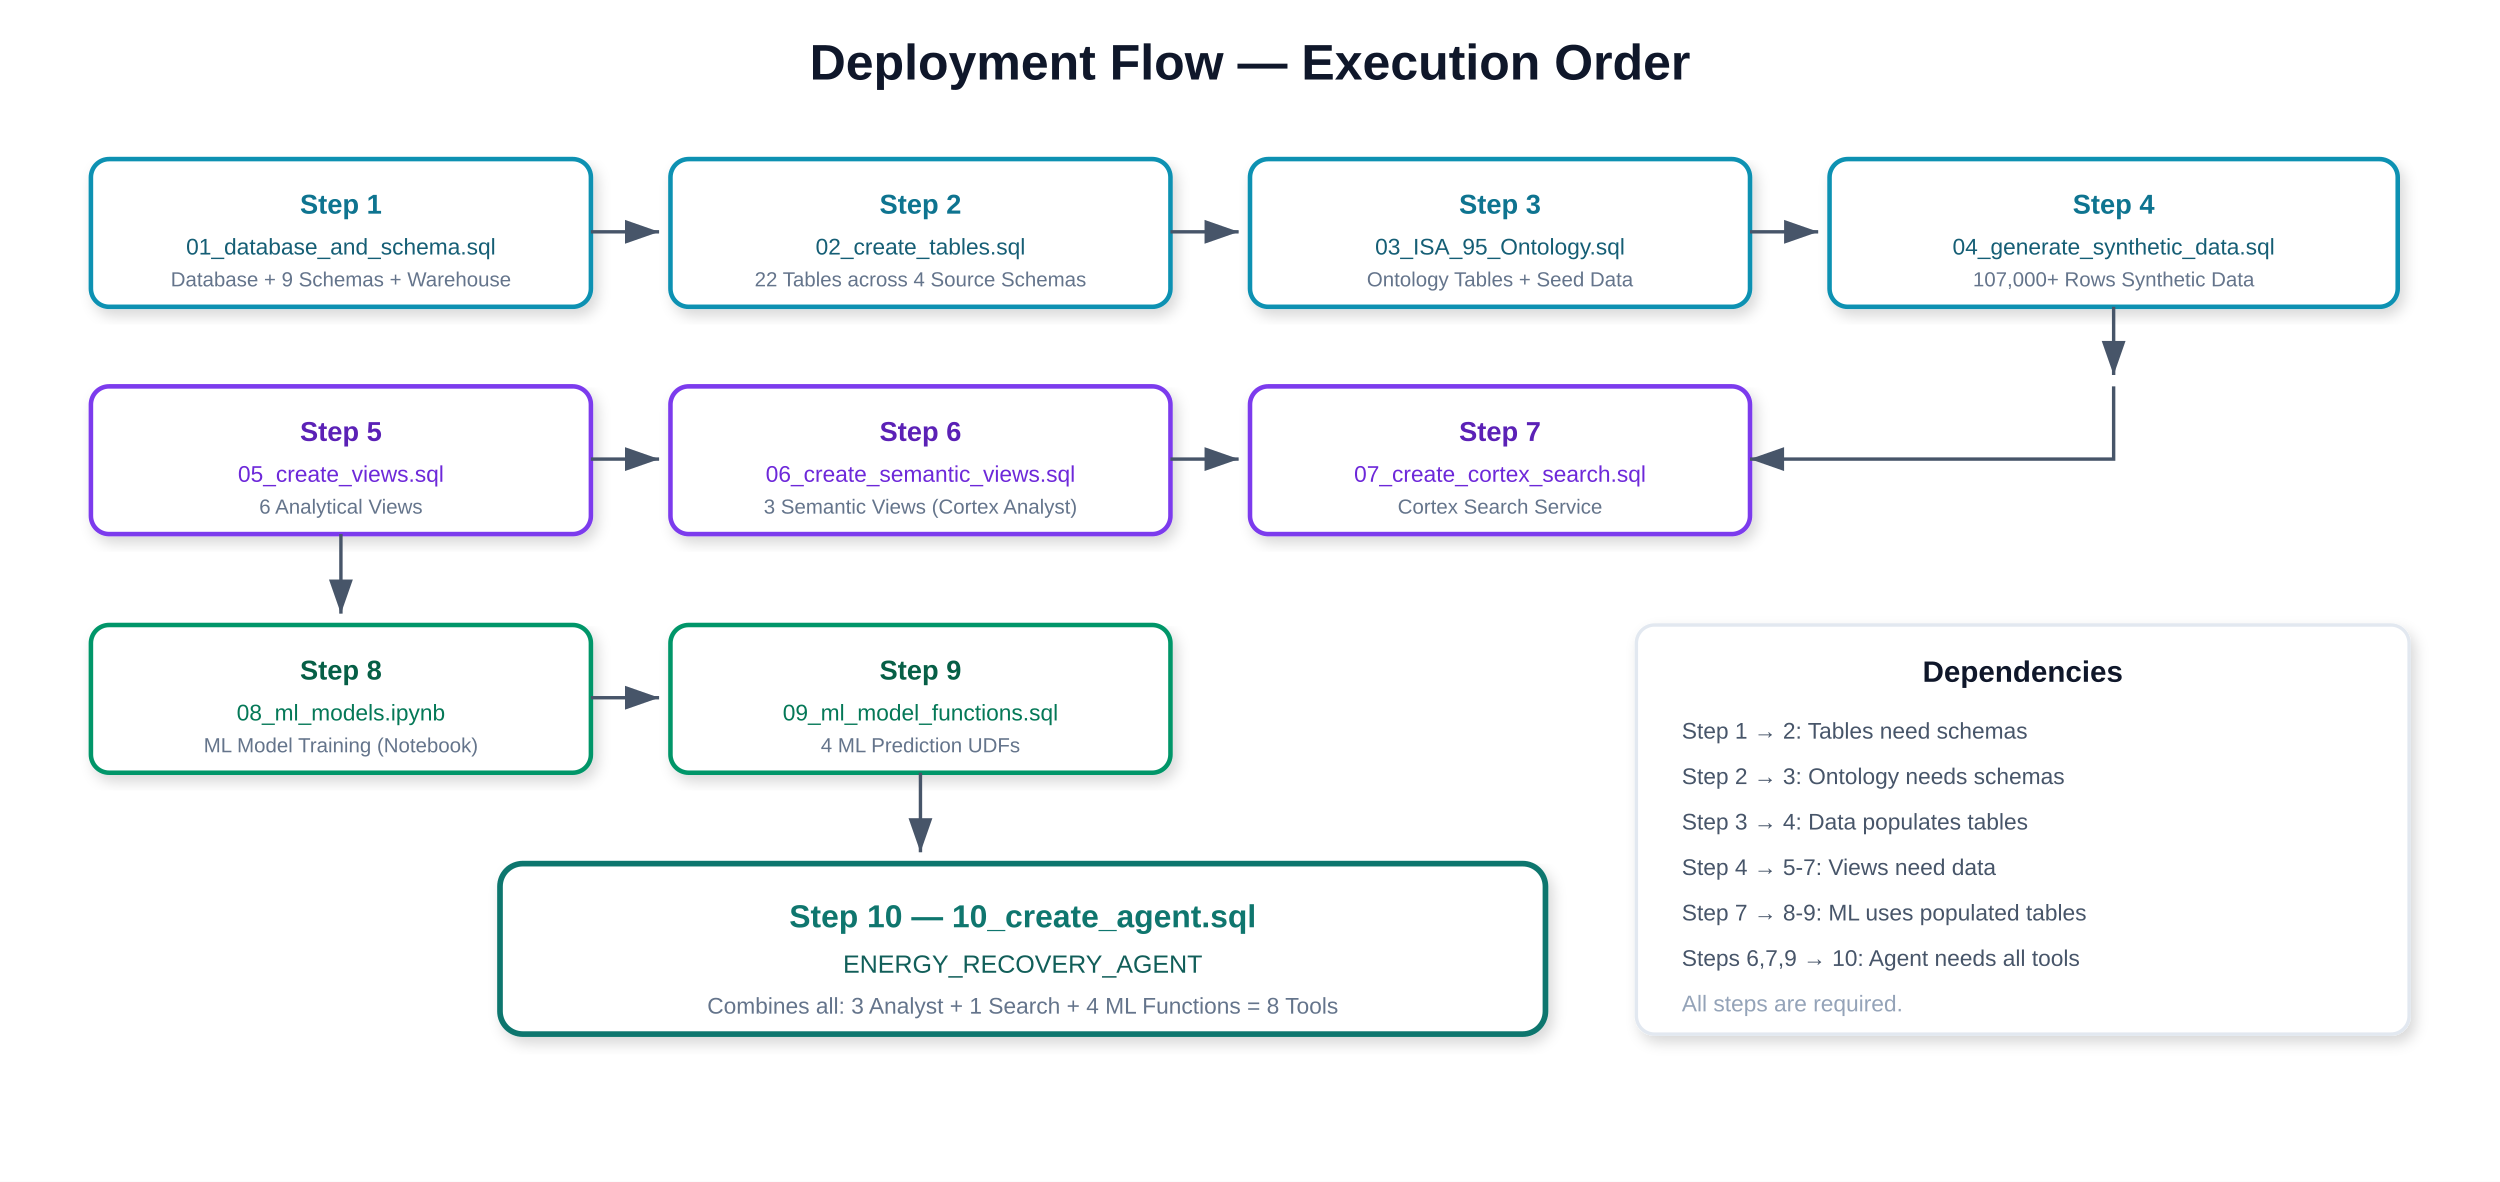
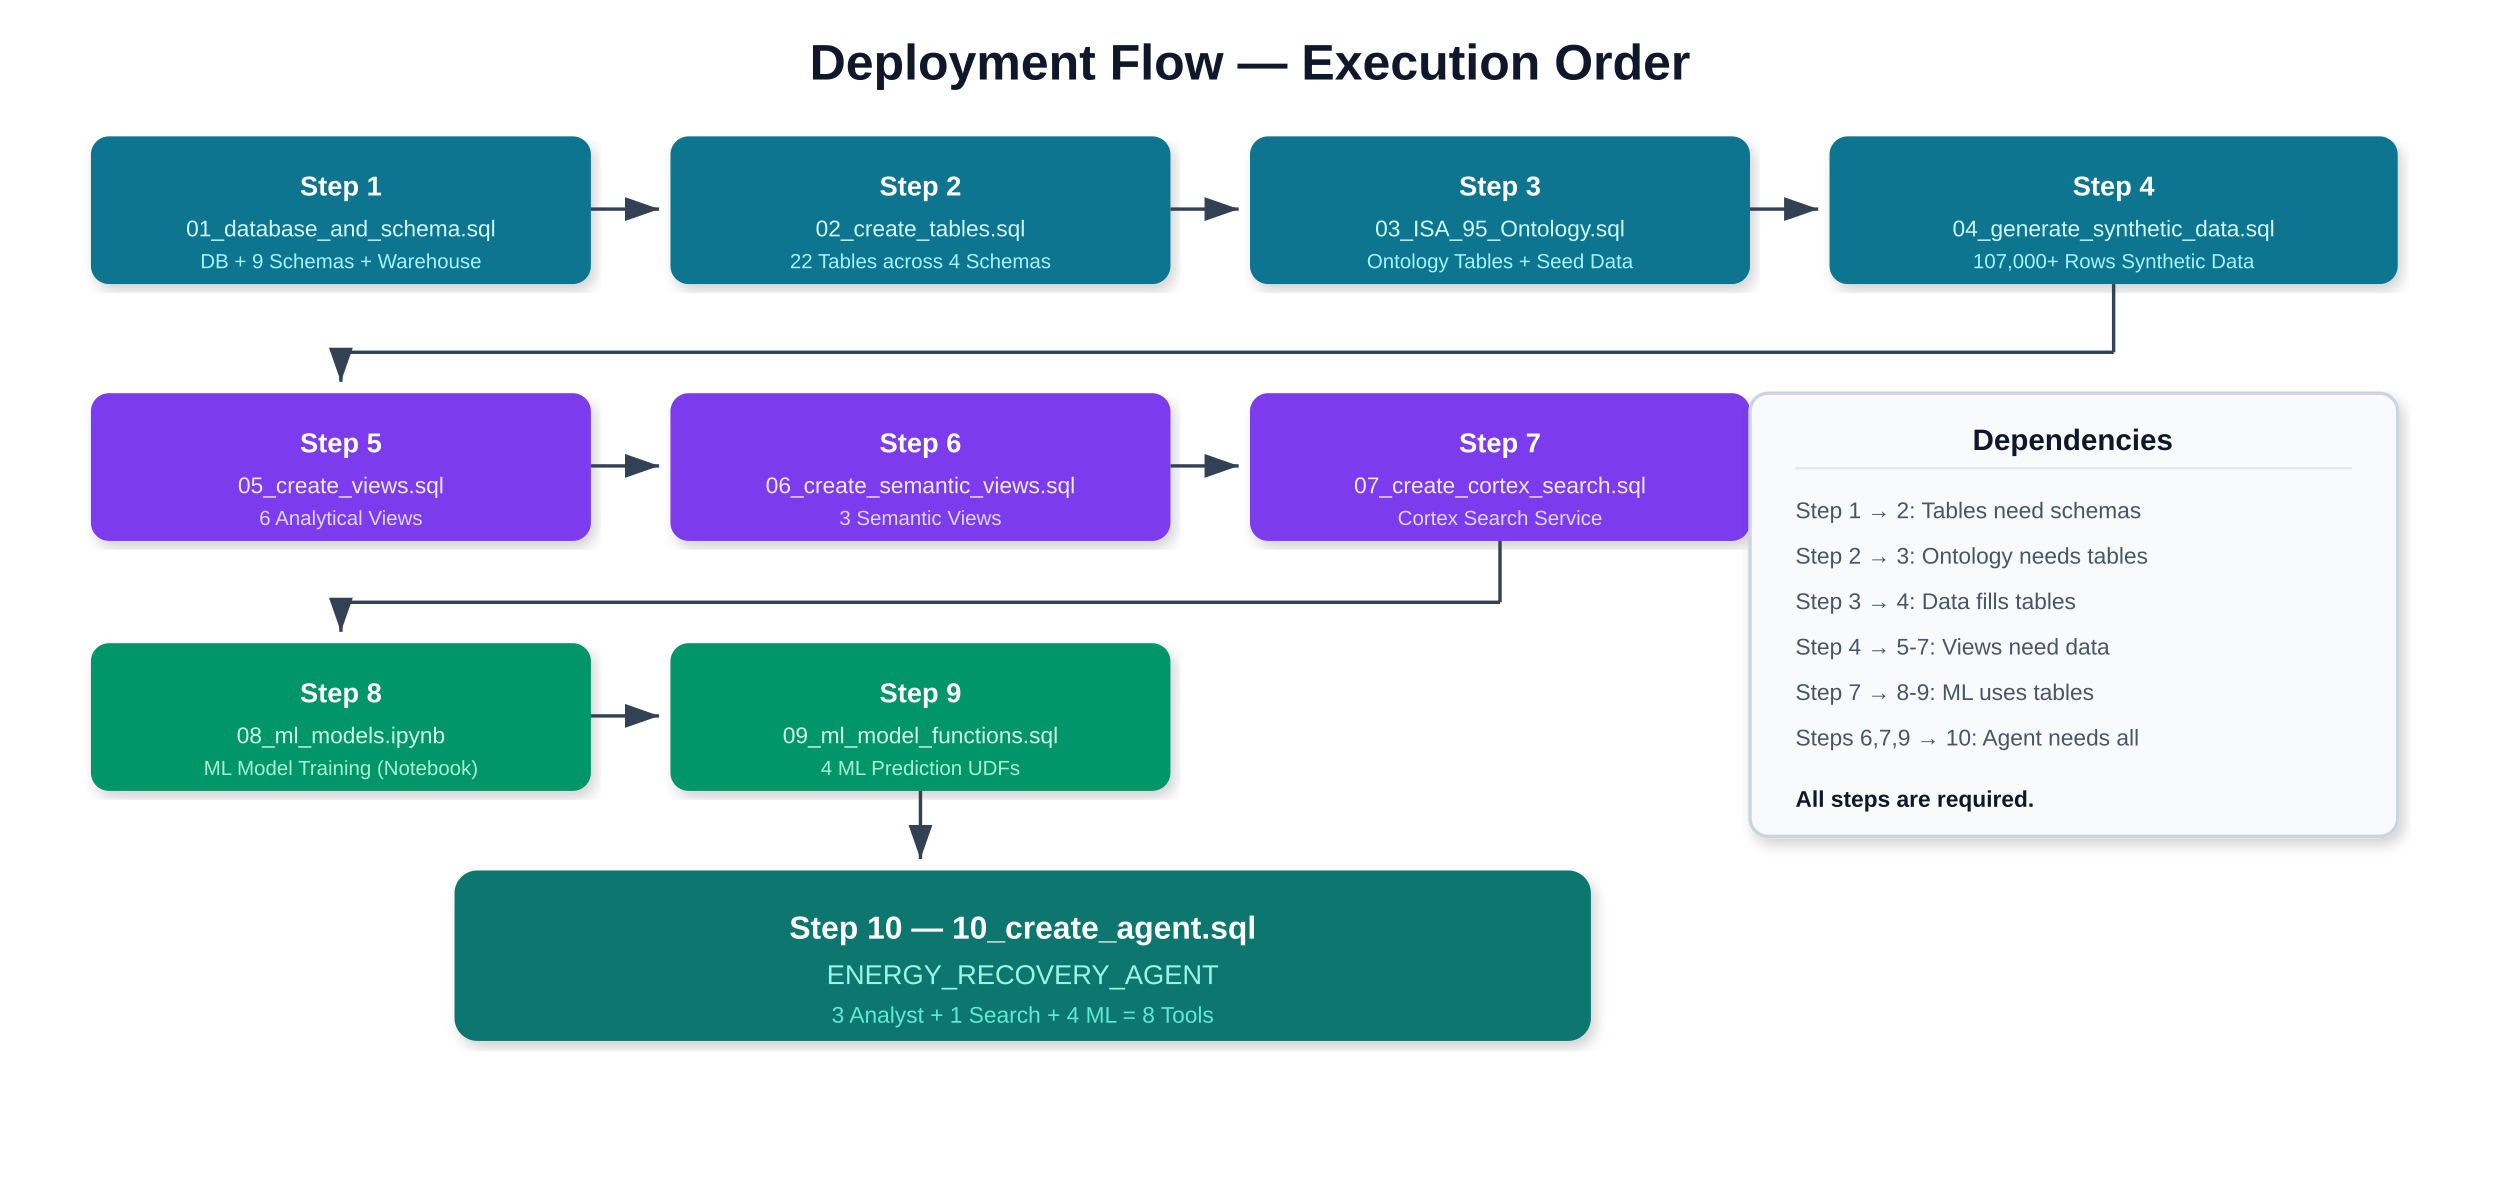
<svg xmlns="http://www.w3.org/2000/svg" viewBox="0 0 1100 520" font-family="Segoe UI, Arial, sans-serif">
  <defs>
-     <filter id="shadow" x="-4%" y="-4%" width="108%" height="116%">
-       <feDropShadow dx="2" dy="3" stdDeviation="3" flood-opacity="0.16" />
+     <filter id="shadow" x="-2%" y="-2%" width="104%" height="108%">
+       <feDropShadow dx="2" dy="3" stdDeviation="3" flood-opacity="0.18" />
    </filter>
    <marker id="arrow" markerWidth="10" markerHeight="7" refX="10" refY="3.5" orient="auto">
-       <polygon points="0 0, 10 3.5, 0 7" fill="#475569" />
+       <polygon points="0 0, 10 3.5, 0 7" fill="#334155" />
    </marker>
  </defs>
  <rect width="1100" height="520" fill="#ffffff" />
  <text x="550" y="35" text-anchor="middle" font-size="22" font-weight="bold" fill="#0f172a">Deployment Flow — Execution Order</text>
-   <rect x="40" y="70" width="220" height="65" rx="8" fill="#ffffff" stroke="#0891b2" stroke-width="2" filter="url(#shadow)" />
-   <text x="150" y="94" text-anchor="middle" font-size="12" font-weight="bold" fill="#0e7490">Step 1</text>
-   <text x="150" y="112" text-anchor="middle" font-size="10" fill="#155e75">01_database_and_schema.sql</text>
-   <text x="150" y="126" text-anchor="middle" font-size="9" fill="#64748b">Database + 9 Schemas + Warehouse</text>
-   <line x1="260" y1="102" x2="290" y2="102" stroke="#475569" stroke-width="1.5" marker-end="url(#arrow)" />
-   <rect x="295" y="70" width="220" height="65" rx="8" fill="#ffffff" stroke="#0891b2" stroke-width="2" filter="url(#shadow)" />
-   <text x="405" y="94" text-anchor="middle" font-size="12" font-weight="bold" fill="#0e7490">Step 2</text>
-   <text x="405" y="112" text-anchor="middle" font-size="10" fill="#155e75">02_create_tables.sql</text>
-   <text x="405" y="126" text-anchor="middle" font-size="9" fill="#64748b">22 Tables across 4 Source Schemas</text>
-   <line x1="515" y1="102" x2="545" y2="102" stroke="#475569" stroke-width="1.5" marker-end="url(#arrow)" />
-   <rect x="550" y="70" width="220" height="65" rx="8" fill="#ffffff" stroke="#0891b2" stroke-width="2" filter="url(#shadow)" />
-   <text x="660" y="94" text-anchor="middle" font-size="12" font-weight="bold" fill="#0e7490">Step 3</text>
-   <text x="660" y="112" text-anchor="middle" font-size="10" fill="#155e75">03_ISA_95_Ontology.sql</text>
-   <text x="660" y="126" text-anchor="middle" font-size="9" fill="#64748b">Ontology Tables + Seed Data</text>
-   <line x1="770" y1="102" x2="800" y2="102" stroke="#475569" stroke-width="1.5" marker-end="url(#arrow)" />
-   <rect x="805" y="70" width="250" height="65" rx="8" fill="#ffffff" stroke="#0891b2" stroke-width="2" filter="url(#shadow)" />
-   <text x="930" y="94" text-anchor="middle" font-size="12" font-weight="bold" fill="#0e7490">Step 4</text>
-   <text x="930" y="112" text-anchor="middle" font-size="10" fill="#155e75">04_generate_synthetic_data.sql</text>
-   <text x="930" y="126" text-anchor="middle" font-size="9" fill="#64748b">107,000+ Rows Synthetic Data</text>
-   <line x1="930" y1="135" x2="930" y2="165" stroke="#475569" stroke-width="1.5" marker-end="url(#arrow)" />
-   <rect x="40" y="170" width="220" height="65" rx="8" fill="#ffffff" stroke="#7c3aed" stroke-width="2" filter="url(#shadow)" />
-   <text x="150" y="194" text-anchor="middle" font-size="12" font-weight="bold" fill="#5b21b6">Step 5</text>
-   <text x="150" y="212" text-anchor="middle" font-size="10" fill="#6d28d9">05_create_views.sql</text>
-   <text x="150" y="226" text-anchor="middle" font-size="9" fill="#64748b">6 Analytical Views</text>
-   <line x1="260" y1="202" x2="290" y2="202" stroke="#475569" stroke-width="1.5" marker-end="url(#arrow)" />
-   <rect x="295" y="170" width="220" height="65" rx="8" fill="#ffffff" stroke="#7c3aed" stroke-width="2" filter="url(#shadow)" />
-   <text x="405" y="194" text-anchor="middle" font-size="12" font-weight="bold" fill="#5b21b6">Step 6</text>
-   <text x="405" y="212" text-anchor="middle" font-size="10" fill="#6d28d9">06_create_semantic_views.sql</text>
-   <text x="405" y="226" text-anchor="middle" font-size="9" fill="#64748b">3 Semantic Views (Cortex Analyst)</text>
-   <line x1="515" y1="202" x2="545" y2="202" stroke="#475569" stroke-width="1.5" marker-end="url(#arrow)" />
-   <rect x="550" y="170" width="220" height="65" rx="8" fill="#ffffff" stroke="#7c3aed" stroke-width="2" filter="url(#shadow)" />
-   <text x="660" y="194" text-anchor="middle" font-size="12" font-weight="bold" fill="#5b21b6">Step 7</text>
-   <text x="660" y="212" text-anchor="middle" font-size="10" fill="#6d28d9">07_create_cortex_search.sql</text>
-   <text x="660" y="226" text-anchor="middle" font-size="9" fill="#64748b">Cortex Search Service</text>
-   <path d="M 930 170 L 930 202 L 770 202" stroke="#475569" stroke-width="1.5" fill="none" marker-end="url(#arrow)" />
-   <line x1="150" y1="235" x2="150" y2="270" stroke="#475569" stroke-width="1.5" marker-end="url(#arrow)" />
-   <rect x="40" y="275" width="220" height="65" rx="8" fill="#ffffff" stroke="#059669" stroke-width="2" filter="url(#shadow)" />
-   <text x="150" y="299" text-anchor="middle" font-size="12" font-weight="bold" fill="#065f46">Step 8</text>
-   <text x="150" y="317" text-anchor="middle" font-size="10" fill="#047857">08_ml_models.ipynb</text>
-   <text x="150" y="331" text-anchor="middle" font-size="9" fill="#64748b">ML Model Training (Notebook)</text>
-   <line x1="260" y1="307" x2="290" y2="307" stroke="#475569" stroke-width="1.5" marker-end="url(#arrow)" />
-   <rect x="295" y="275" width="220" height="65" rx="8" fill="#ffffff" stroke="#059669" stroke-width="2" filter="url(#shadow)" />
-   <text x="405" y="299" text-anchor="middle" font-size="12" font-weight="bold" fill="#065f46">Step 9</text>
-   <text x="405" y="317" text-anchor="middle" font-size="10" fill="#047857">09_ml_model_functions.sql</text>
-   <text x="405" y="331" text-anchor="middle" font-size="9" fill="#64748b">4 ML Prediction UDFs</text>
-   <line x1="405" y1="340" x2="405" y2="375" stroke="#475569" stroke-width="1.5" marker-end="url(#arrow)" />
-   <rect x="220" y="380" width="460" height="75" rx="10" fill="#ffffff" stroke="#0f766e" stroke-width="2.5" filter="url(#shadow)" />
-   <text x="450" y="408" text-anchor="middle" font-size="14" font-weight="bold" fill="#0f766e">Step 10 — 10_create_agent.sql</text>
-   <text x="450" y="428" text-anchor="middle" font-size="11" fill="#115e59">ENERGY_RECOVERY_AGENT</text>
-   <text x="450" y="446" text-anchor="middle" font-size="10" fill="#64748b">Combines all: 3 Analyst + 1 Search + 4 ML Functions = 8 Tools</text>
-   <rect x="720" y="275" width="340" height="180" rx="8" fill="#ffffff" stroke="#e2e8f0" stroke-width="1.5" filter="url(#shadow)" />
-   <text x="890" y="300" text-anchor="middle" font-size="13" font-weight="bold" fill="#0f172a">Dependencies</text>
-   <text x="740" y="325" font-size="10" fill="#475569">Step 1 → 2: Tables need schemas</text>
-   <text x="740" y="345" font-size="10" fill="#475569">Step 2 → 3: Ontology needs schemas</text>
-   <text x="740" y="365" font-size="10" fill="#475569">Step 3 → 4: Data populates tables</text>
-   <text x="740" y="385" font-size="10" fill="#475569">Step 4 → 5-7: Views need data</text>
-   <text x="740" y="405" font-size="10" fill="#475569">Step 7 → 8-9: ML uses populated tables</text>
-   <text x="740" y="425" font-size="10" fill="#475569">Steps 6,7,9 → 10: Agent needs all tools</text>
-   <text x="740" y="445" font-size="10" fill="#94a3b8">All steps are required.</text>
+   <rect x="40" y="60" width="220" height="65" rx="8" fill="#0e7490" filter="url(#shadow)" />
+   <text x="150" y="86" text-anchor="middle" font-size="12" font-weight="bold" fill="#ffffff">Step 1</text>
+   <text x="150" y="104" text-anchor="middle" font-size="10" fill="#cffafe">01_database_and_schema.sql</text>
+   <text x="150" y="118" text-anchor="middle" font-size="9" fill="#a5f3fc">DB + 9 Schemas + Warehouse</text>
+   <line x1="260" y1="92" x2="290" y2="92" stroke="#334155" stroke-width="1.5" marker-end="url(#arrow)" />
+   <rect x="295" y="60" width="220" height="65" rx="8" fill="#0e7490" filter="url(#shadow)" />
+   <text x="405" y="86" text-anchor="middle" font-size="12" font-weight="bold" fill="#ffffff">Step 2</text>
+   <text x="405" y="104" text-anchor="middle" font-size="10" fill="#cffafe">02_create_tables.sql</text>
+   <text x="405" y="118" text-anchor="middle" font-size="9" fill="#a5f3fc">22 Tables across 4 Schemas</text>
+   <line x1="515" y1="92" x2="545" y2="92" stroke="#334155" stroke-width="1.5" marker-end="url(#arrow)" />
+   <rect x="550" y="60" width="220" height="65" rx="8" fill="#0e7490" filter="url(#shadow)" />
+   <text x="660" y="86" text-anchor="middle" font-size="12" font-weight="bold" fill="#ffffff">Step 3</text>
+   <text x="660" y="104" text-anchor="middle" font-size="10" fill="#cffafe">03_ISA_95_Ontology.sql</text>
+   <text x="660" y="118" text-anchor="middle" font-size="9" fill="#a5f3fc">Ontology Tables + Seed Data</text>
+   <line x1="770" y1="92" x2="800" y2="92" stroke="#334155" stroke-width="1.5" marker-end="url(#arrow)" />
+   <rect x="805" y="60" width="250" height="65" rx="8" fill="#0e7490" filter="url(#shadow)" />
+   <text x="930" y="86" text-anchor="middle" font-size="12" font-weight="bold" fill="#ffffff">Step 4</text>
+   <text x="930" y="104" text-anchor="middle" font-size="10" fill="#cffafe">04_generate_synthetic_data.sql</text>
+   <text x="930" y="118" text-anchor="middle" font-size="9" fill="#a5f3fc">107,000+ Rows Synthetic Data</text>
+   <line x1="930" y1="125" x2="930" y2="155" stroke="#334155" stroke-width="1.5" />
+   <line x1="930" y1="155" x2="150" y2="155" stroke="#334155" stroke-width="1.5" />
+   <line x1="150" y1="155" x2="150" y2="168" stroke="#334155" stroke-width="1.5" marker-end="url(#arrow)" />
+   <rect x="40" y="173" width="220" height="65" rx="8" fill="#7c3aed" filter="url(#shadow)" />
+   <text x="150" y="199" text-anchor="middle" font-size="12" font-weight="bold" fill="#ffffff">Step 5</text>
+   <text x="150" y="217" text-anchor="middle" font-size="10" fill="#ede9fe">05_create_views.sql</text>
+   <text x="150" y="231" text-anchor="middle" font-size="9" fill="#ddd6fe">6 Analytical Views</text>
+   <line x1="260" y1="205" x2="290" y2="205" stroke="#334155" stroke-width="1.5" marker-end="url(#arrow)" />
+   <rect x="295" y="173" width="220" height="65" rx="8" fill="#7c3aed" filter="url(#shadow)" />
+   <text x="405" y="199" text-anchor="middle" font-size="12" font-weight="bold" fill="#ffffff">Step 6</text>
+   <text x="405" y="217" text-anchor="middle" font-size="10" fill="#ede9fe">06_create_semantic_views.sql</text>
+   <text x="405" y="231" text-anchor="middle" font-size="9" fill="#ddd6fe">3 Semantic Views</text>
+   <line x1="515" y1="205" x2="545" y2="205" stroke="#334155" stroke-width="1.5" marker-end="url(#arrow)" />
+   <rect x="550" y="173" width="220" height="65" rx="8" fill="#7c3aed" filter="url(#shadow)" />
+   <text x="660" y="199" text-anchor="middle" font-size="12" font-weight="bold" fill="#ffffff">Step 7</text>
+   <text x="660" y="217" text-anchor="middle" font-size="10" fill="#ede9fe">07_create_cortex_search.sql</text>
+   <text x="660" y="231" text-anchor="middle" font-size="9" fill="#ddd6fe">Cortex Search Service</text>
+   <line x1="660" y1="238" x2="660" y2="265" stroke="#334155" stroke-width="1.5" />
+   <line x1="660" y1="265" x2="150" y2="265" stroke="#334155" stroke-width="1.5" />
+   <line x1="150" y1="265" x2="150" y2="278" stroke="#334155" stroke-width="1.5" marker-end="url(#arrow)" />
+   <rect x="40" y="283" width="220" height="65" rx="8" fill="#059669" filter="url(#shadow)" />
+   <text x="150" y="309" text-anchor="middle" font-size="12" font-weight="bold" fill="#ffffff">Step 8</text>
+   <text x="150" y="327" text-anchor="middle" font-size="10" fill="#d1fae5">08_ml_models.ipynb</text>
+   <text x="150" y="341" text-anchor="middle" font-size="9" fill="#a7f3d0">ML Model Training (Notebook)</text>
+   <line x1="260" y1="315" x2="290" y2="315" stroke="#334155" stroke-width="1.5" marker-end="url(#arrow)" />
+   <rect x="295" y="283" width="220" height="65" rx="8" fill="#059669" filter="url(#shadow)" />
+   <text x="405" y="309" text-anchor="middle" font-size="12" font-weight="bold" fill="#ffffff">Step 9</text>
+   <text x="405" y="327" text-anchor="middle" font-size="10" fill="#d1fae5">09_ml_model_functions.sql</text>
+   <text x="405" y="341" text-anchor="middle" font-size="9" fill="#a7f3d0">4 ML Prediction UDFs</text>
+   <line x1="405" y1="348" x2="405" y2="378" stroke="#334155" stroke-width="1.5" marker-end="url(#arrow)" />
+   <rect x="200" y="383" width="500" height="75" rx="10" fill="#0f766e" filter="url(#shadow)" />
+   <text x="450" y="413" text-anchor="middle" font-size="14" font-weight="bold" fill="#ffffff">Step 10 — 10_create_agent.sql</text>
+   <text x="450" y="433" text-anchor="middle" font-size="12" fill="#99f6e4">ENERGY_RECOVERY_AGENT</text>
+   <text x="450" y="450" text-anchor="middle" font-size="10" fill="#5eead4">3 Analyst + 1 Search + 4 ML = 8 Tools</text>
+   <rect x="770" y="173" width="285" height="195" rx="8" fill="#f8fafc" stroke="#cbd5e1" stroke-width="1.5" filter="url(#shadow)" />
+   <text x="912" y="198" text-anchor="middle" font-size="13" font-weight="bold" fill="#0f172a">Dependencies</text>
+   <line x1="790" y1="206" x2="1035" y2="206" stroke="#e2e8f0" stroke-width="1" />
+   <text x="790" y="228" font-size="10" fill="#475569">Step 1 → 2: Tables need schemas</text>
+   <text x="790" y="248" font-size="10" fill="#475569">Step 2 → 3: Ontology needs tables</text>
+   <text x="790" y="268" font-size="10" fill="#475569">Step 3 → 4: Data fills tables</text>
+   <text x="790" y="288" font-size="10" fill="#475569">Step 4 → 5-7: Views need data</text>
+   <text x="790" y="308" font-size="10" fill="#475569">Step 7 → 8-9: ML uses tables</text>
+   <text x="790" y="328" font-size="10" fill="#475569">Steps 6,7,9 → 10: Agent needs all</text>
+   <text x="790" y="355" font-size="10" font-weight="bold" fill="#0f172a">All steps are required.</text>
</svg>
